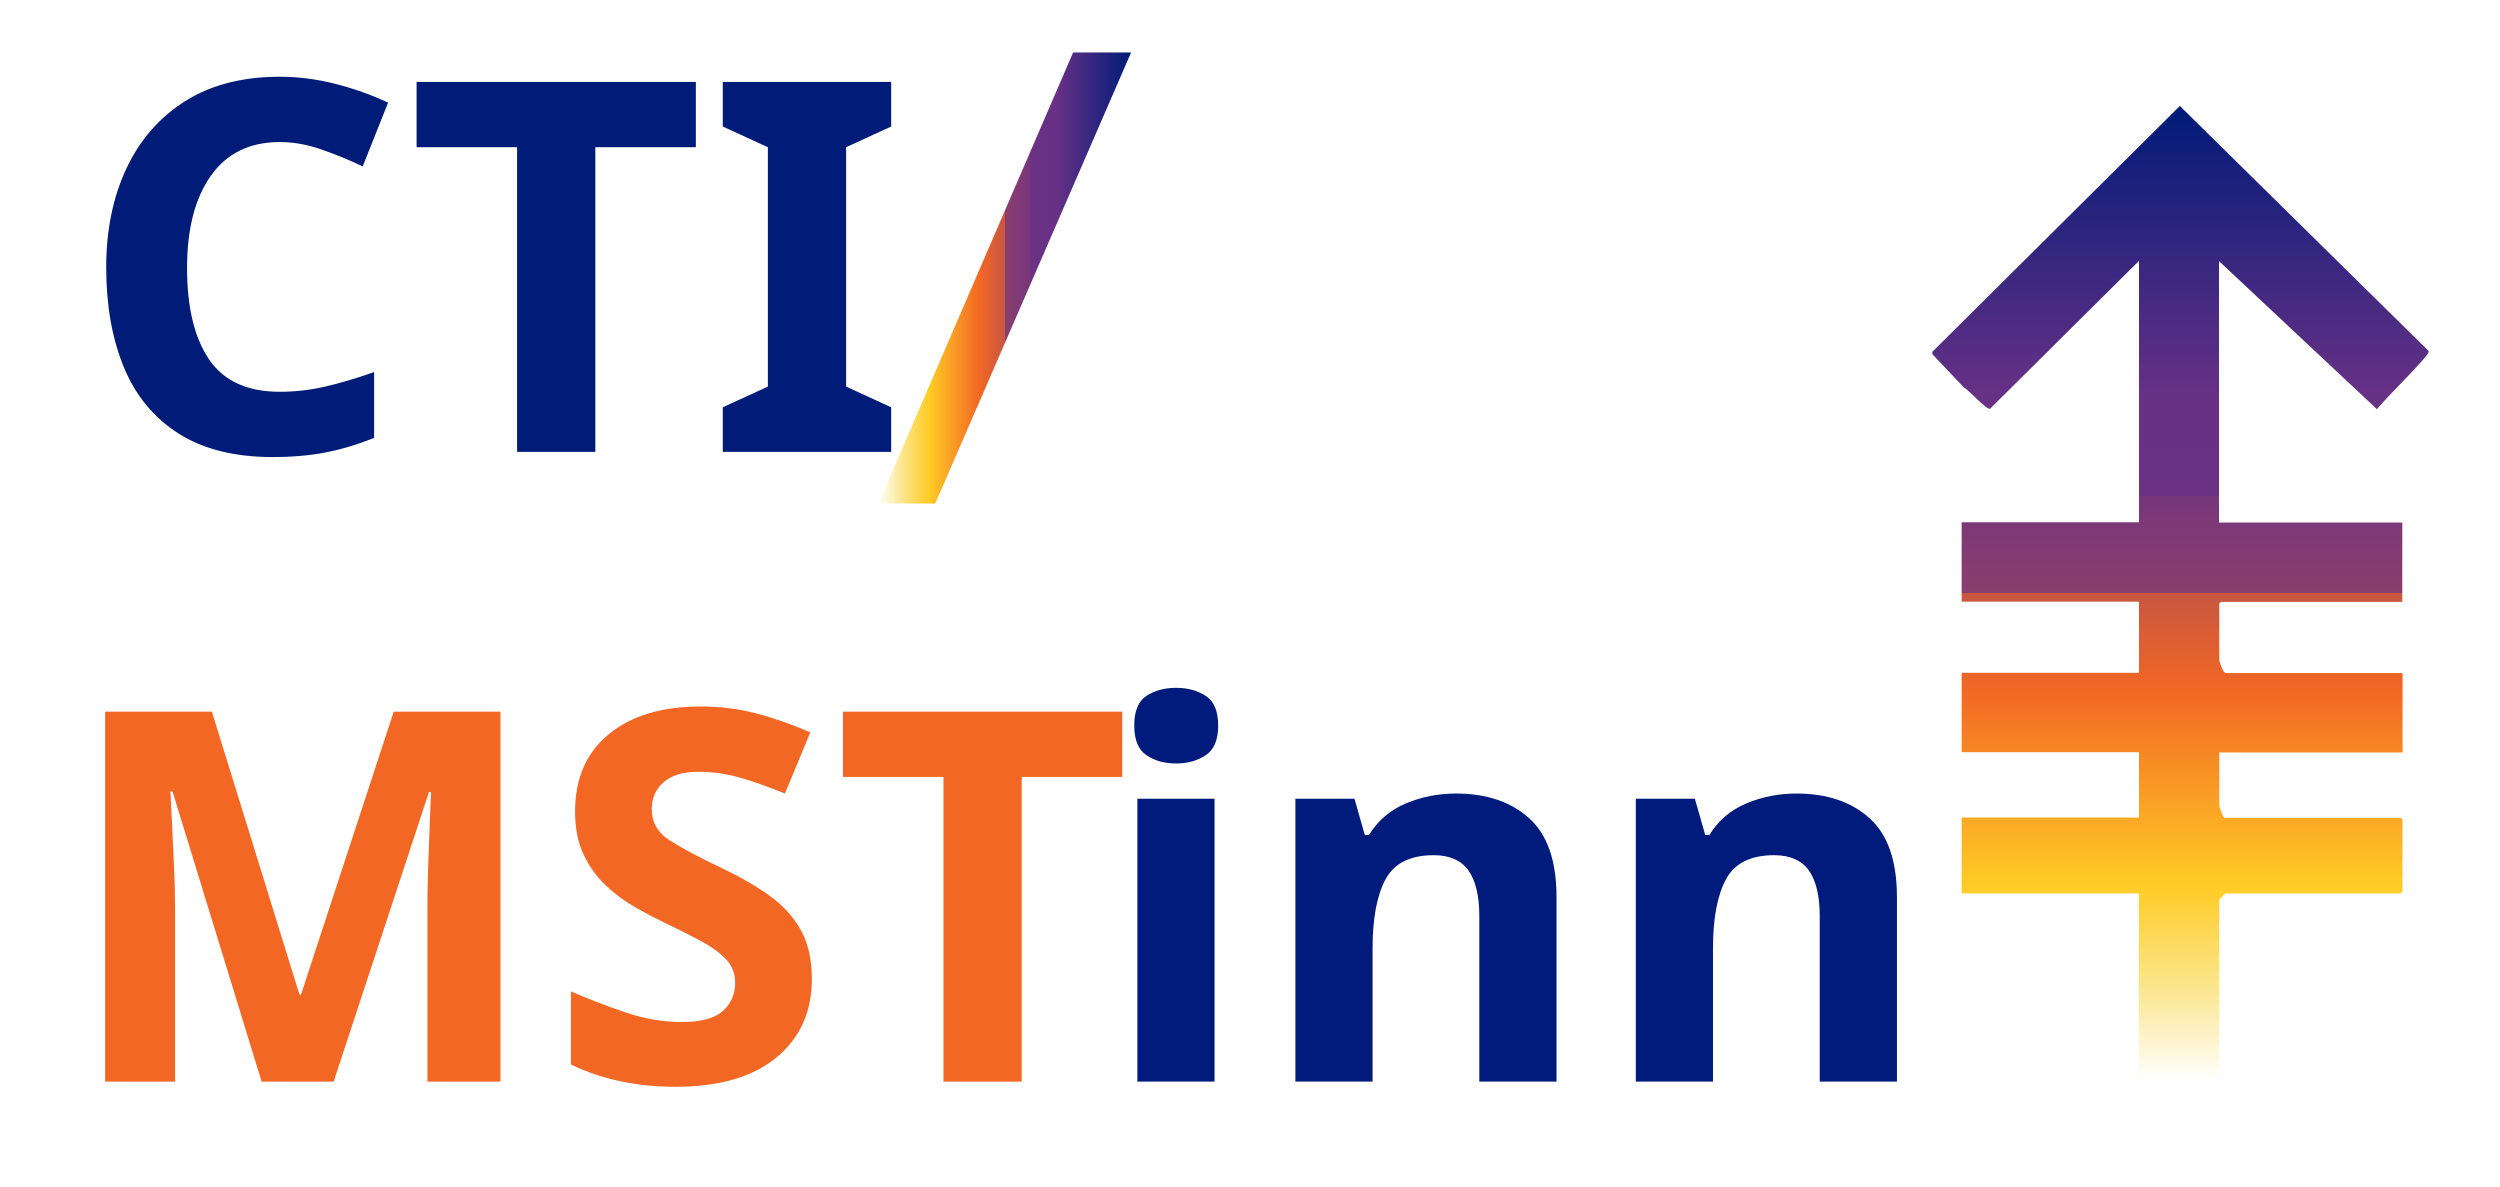
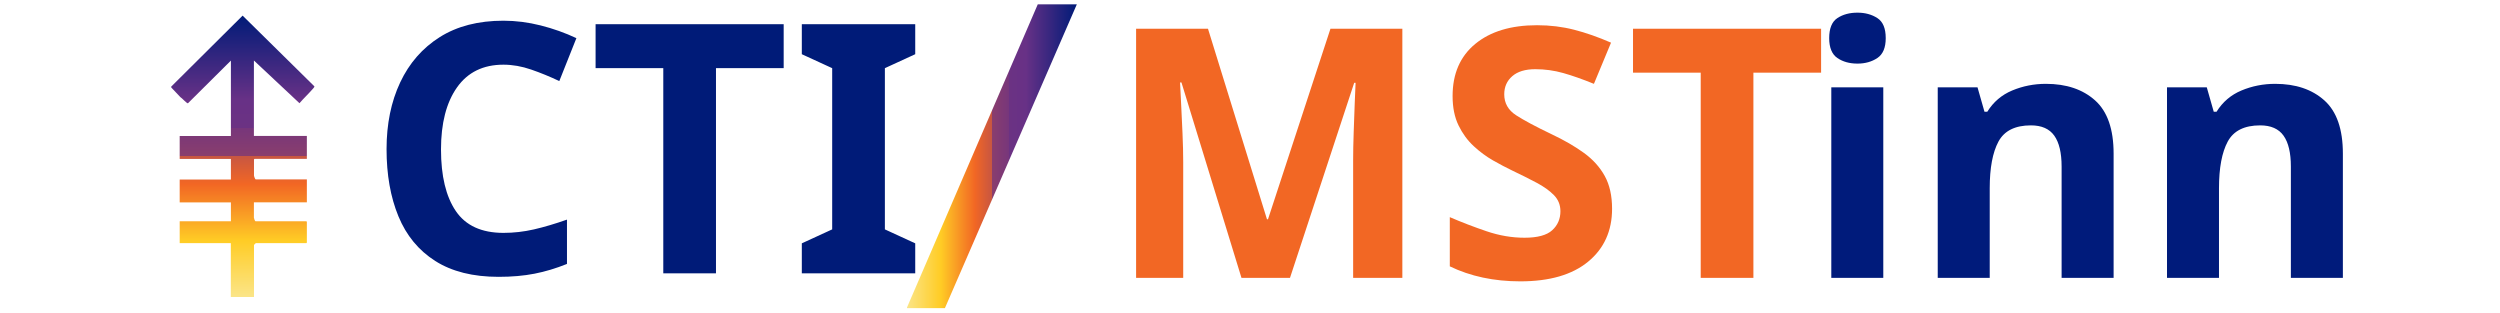
- <svg xmlns="http://www.w3.org/2000/svg" xmlns:xlink="http://www.w3.org/1999/xlink" id="Layer_1" version="1.1" viewBox="0 0 1939.7 920.4">
+ <svg xmlns="http://www.w3.org/2000/svg" xmlns:xlink="http://www.w3.org/1999/xlink" id="Layer_1" version="1.1" viewBox="0 0 2880 360">
  <defs>
    <style>
      .st0 {
+         fill: url(#linear-gradient1);
+       }
+ 
+       .st1 {
+         fill: url(#linear-gradient);
+       }
+ 
+       .st2, .st3, .st4, .st5 {
+         isolation: isolate;
+       }
+ 
+       .st3 {
        fill: #001b78;
      }

-       .st0, .st1, .st2 {
+       .st3, .st4, .st5 {
        font-family: MavenPro-Bold, 'Maven Pro';
        font-size: 402px;
        font-weight: 700;
      }

-       .st3 {
-         fill: url(#linear-gradient1);
+       .st4 {
+         fill: #001b7b;
      }

-       .st4 {
-         fill: url(#linear-gradient);
-       }
- 
-       .st5, .st1 {
-         isolation: isolate;
-       }
- 
-       .st1 {
+       .st5 {
        fill: #f26724;
      }
- 
-       .st2 {
-         fill: #001b7b;
-       }
    </style>
-     <linearGradient id="linear-gradient" x1="681.6" y1="215.7" x2="877.6" y2="215.7" gradientUnits="userSpaceOnUse">
+     <linearGradient id="linear-gradient" x1="1044.5" y1="182" x2="1240.5" y2="182" gradientTransform="translate(0 362) scale(1 -1)" gradientUnits="userSpaceOnUse">
      <stop offset="0" stop-color="#fff" />
-       <stop offset=".1" stop-color="#fbe588" />
+       <stop offset="0" stop-color="#fbe588" />
      <stop offset=".2" stop-color="#ffcc25" />
      <stop offset=".4" stop-color="#f26724" />
      <stop offset=".5" stop-color="#c85641" />
      <stop offset=".5" stop-color="#a5495a" />
      <stop offset=".5" stop-color="#8a3e6d" />
      <stop offset=".6" stop-color="#77367b" />
      <stop offset=".6" stop-color="#6b3283" />
      <stop offset=".7" stop-color="#683186" />
      <stop offset="1" stop-color="#001b78" />
    </linearGradient>
-     <linearGradient id="linear-gradient1" x1="1691.6" y1="838.2" x2="1691.6" y2="82.2" xlink:href="#linear-gradient" />
+     <linearGradient id="linear-gradient1" x1="279.7" y1="20" x2="279.7" y2="344" xlink:href="#linear-gradient" />
  </defs>
-   <polygon class="st4" points="877.6 40.7 725.6 390.7 681.6 390.7 832.6 40.7 877.6 40.7" />
-   <text class="st0" transform="translate(59.1 350.6)">
-     <tspan x="0" y="0">CTI</tspan>
-   </text>
-   <text class="st2" transform="translate(851.1 839.2)">
-     <tspan x="0" y="0">inn</tspan>
-   </text>
-   <g class="st5">
-     <text class="st1" transform="translate(45.4 839.2)">
-       <tspan x="0" y="0">MST</tspan>
+   <polygon class="st1" points="1240.5 5 1088.5 355 1044.5 355 1195.5 5 1240.5 5" />
+   <g class="st2">
+     <text class="st3" transform="translate(422 314.9)">
+       <tspan x="0" y="0">CTI</tspan>
    </text>
  </g>
-   <path class="st3" d="M1499,273.2l192.3-191,193,190.1c.7,1.4-4.2,6.7-5.5,8.1-11,12.6-23.6,24.2-34.6,37.1l-122.5-114.9v202.8h142.2v61.6h-140.7c0,0-1.3,1.2-1.3,1.3v43.5c0,1.7,2.9,10.4,5,10.4h137.2v61.6h-142.2v41.2c0,1.3,2.9,9.5,4.1,9.5h136.7c0,0,1.3,1.2,1.3,1.3v56.1c0,0-1.2,1.3-1.3,1.3h-135.8c-.4,0-5,4.6-5,5v139.9h-62.4v-144.9h-137.5v-58.9h137.6v-50.7h-137.6v-61.6h137.6v-55.2h-137.6v-61.6h137.6v-202.8l-115.6,114.8c-3,.6-16.5-14.7-20.3-16.6l-24.4-25.8v-1.8Z" />
+   <g class="st2">
+     <text class="st4" transform="translate(2078.3 320.1)">
+       <tspan x="0" y="0">inn</tspan>
+     </text>
+   </g>
+   <g class="st2">
+     <g class="st2">
+       <text class="st5" transform="translate(1272.6 320.1)">
+         <tspan x="0" y="0">MST</tspan>
+       </text>
+     </g>
+   </g>
+   <path class="st0" d="M197.1,99.9l82.4-81.9,82.7,81.5c.3.6-1.8,2.9-2.4,3.5-4.7,5.4-10.1,10.4-14.8,15.9l-52.5-49.2v86.9h61v26.4h-60.3s-.6.5-.6.6v18.6c0,.7,1.2,4.5,2.1,4.5h58.8v26.4h-61v17.7c0,.6,1.2,4.1,1.8,4.1h58.6s.6.5.6.6v24s-.5.6-.6.6h-58.2c-.2,0-2.1,2-2.1,2.1v60h-26.7v-62.1h-58.9v-25.2h59v-21.7h-59v-26.4h59v-23.7h-59v-26.4h59v-86.9l-49.5,49.2c-1.3.3-7.1-6.3-8.7-7.1l-10.5-11.1v-.8h-.1Z" />
</svg>
